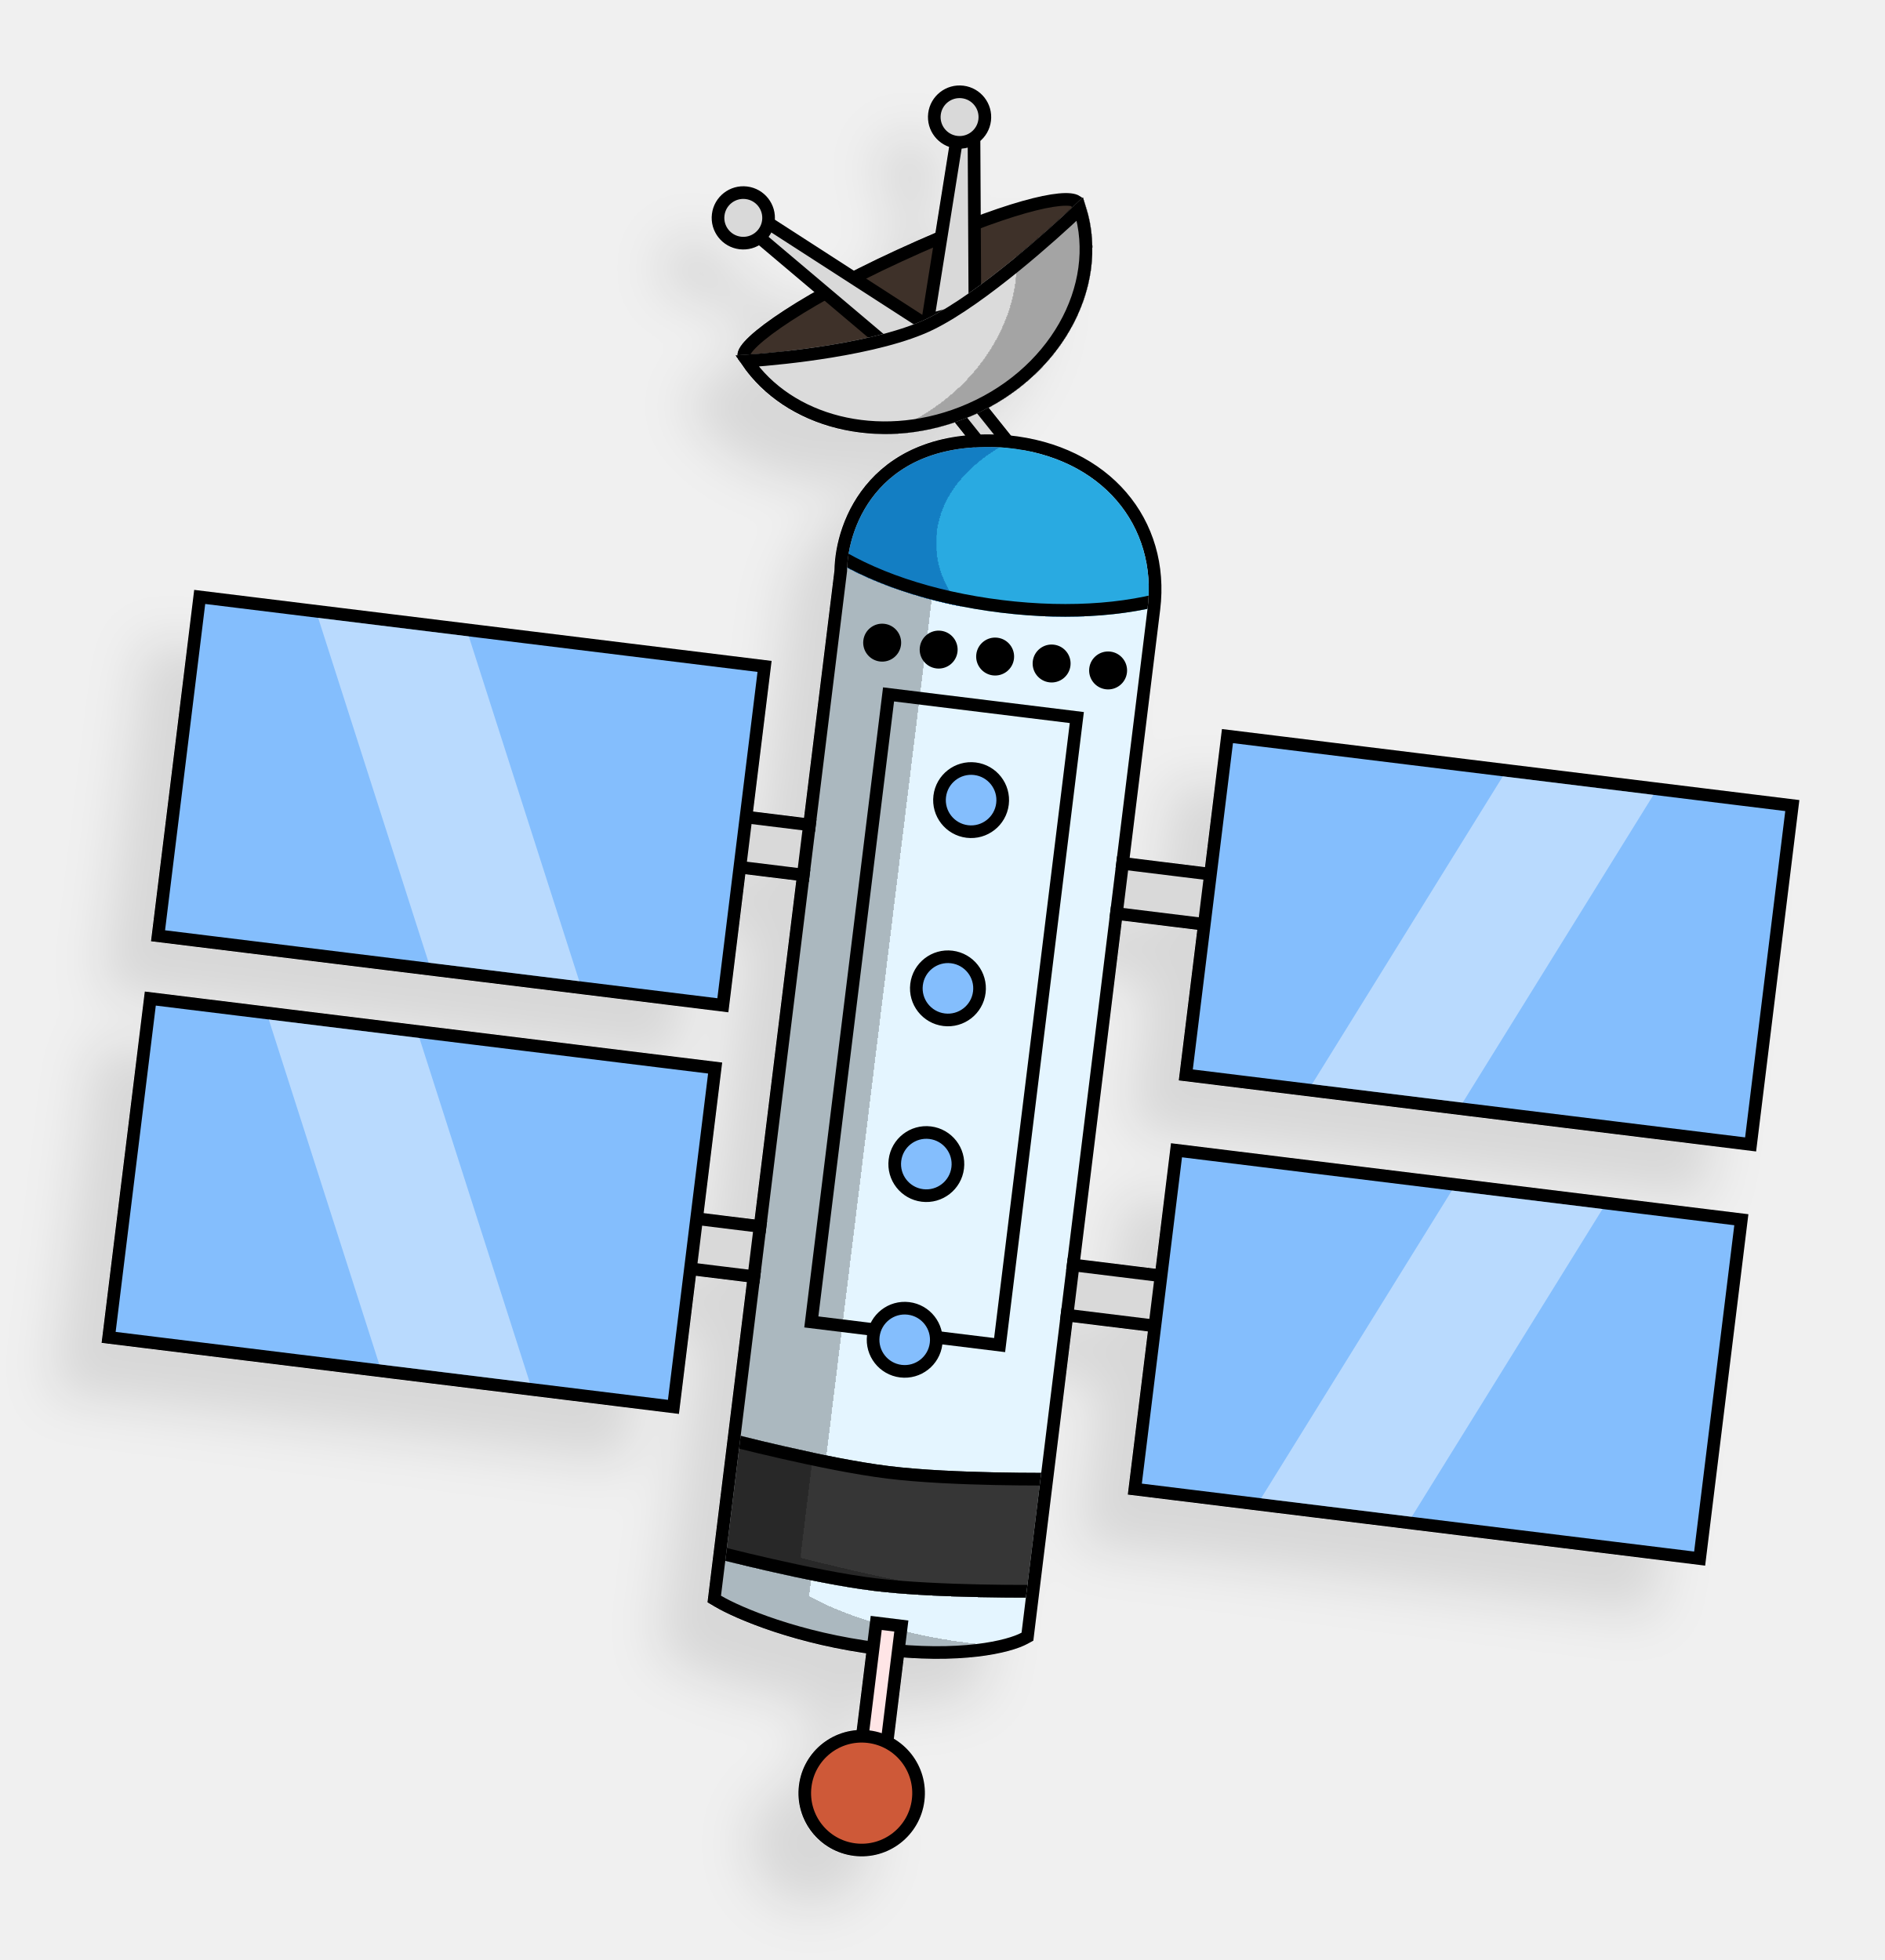
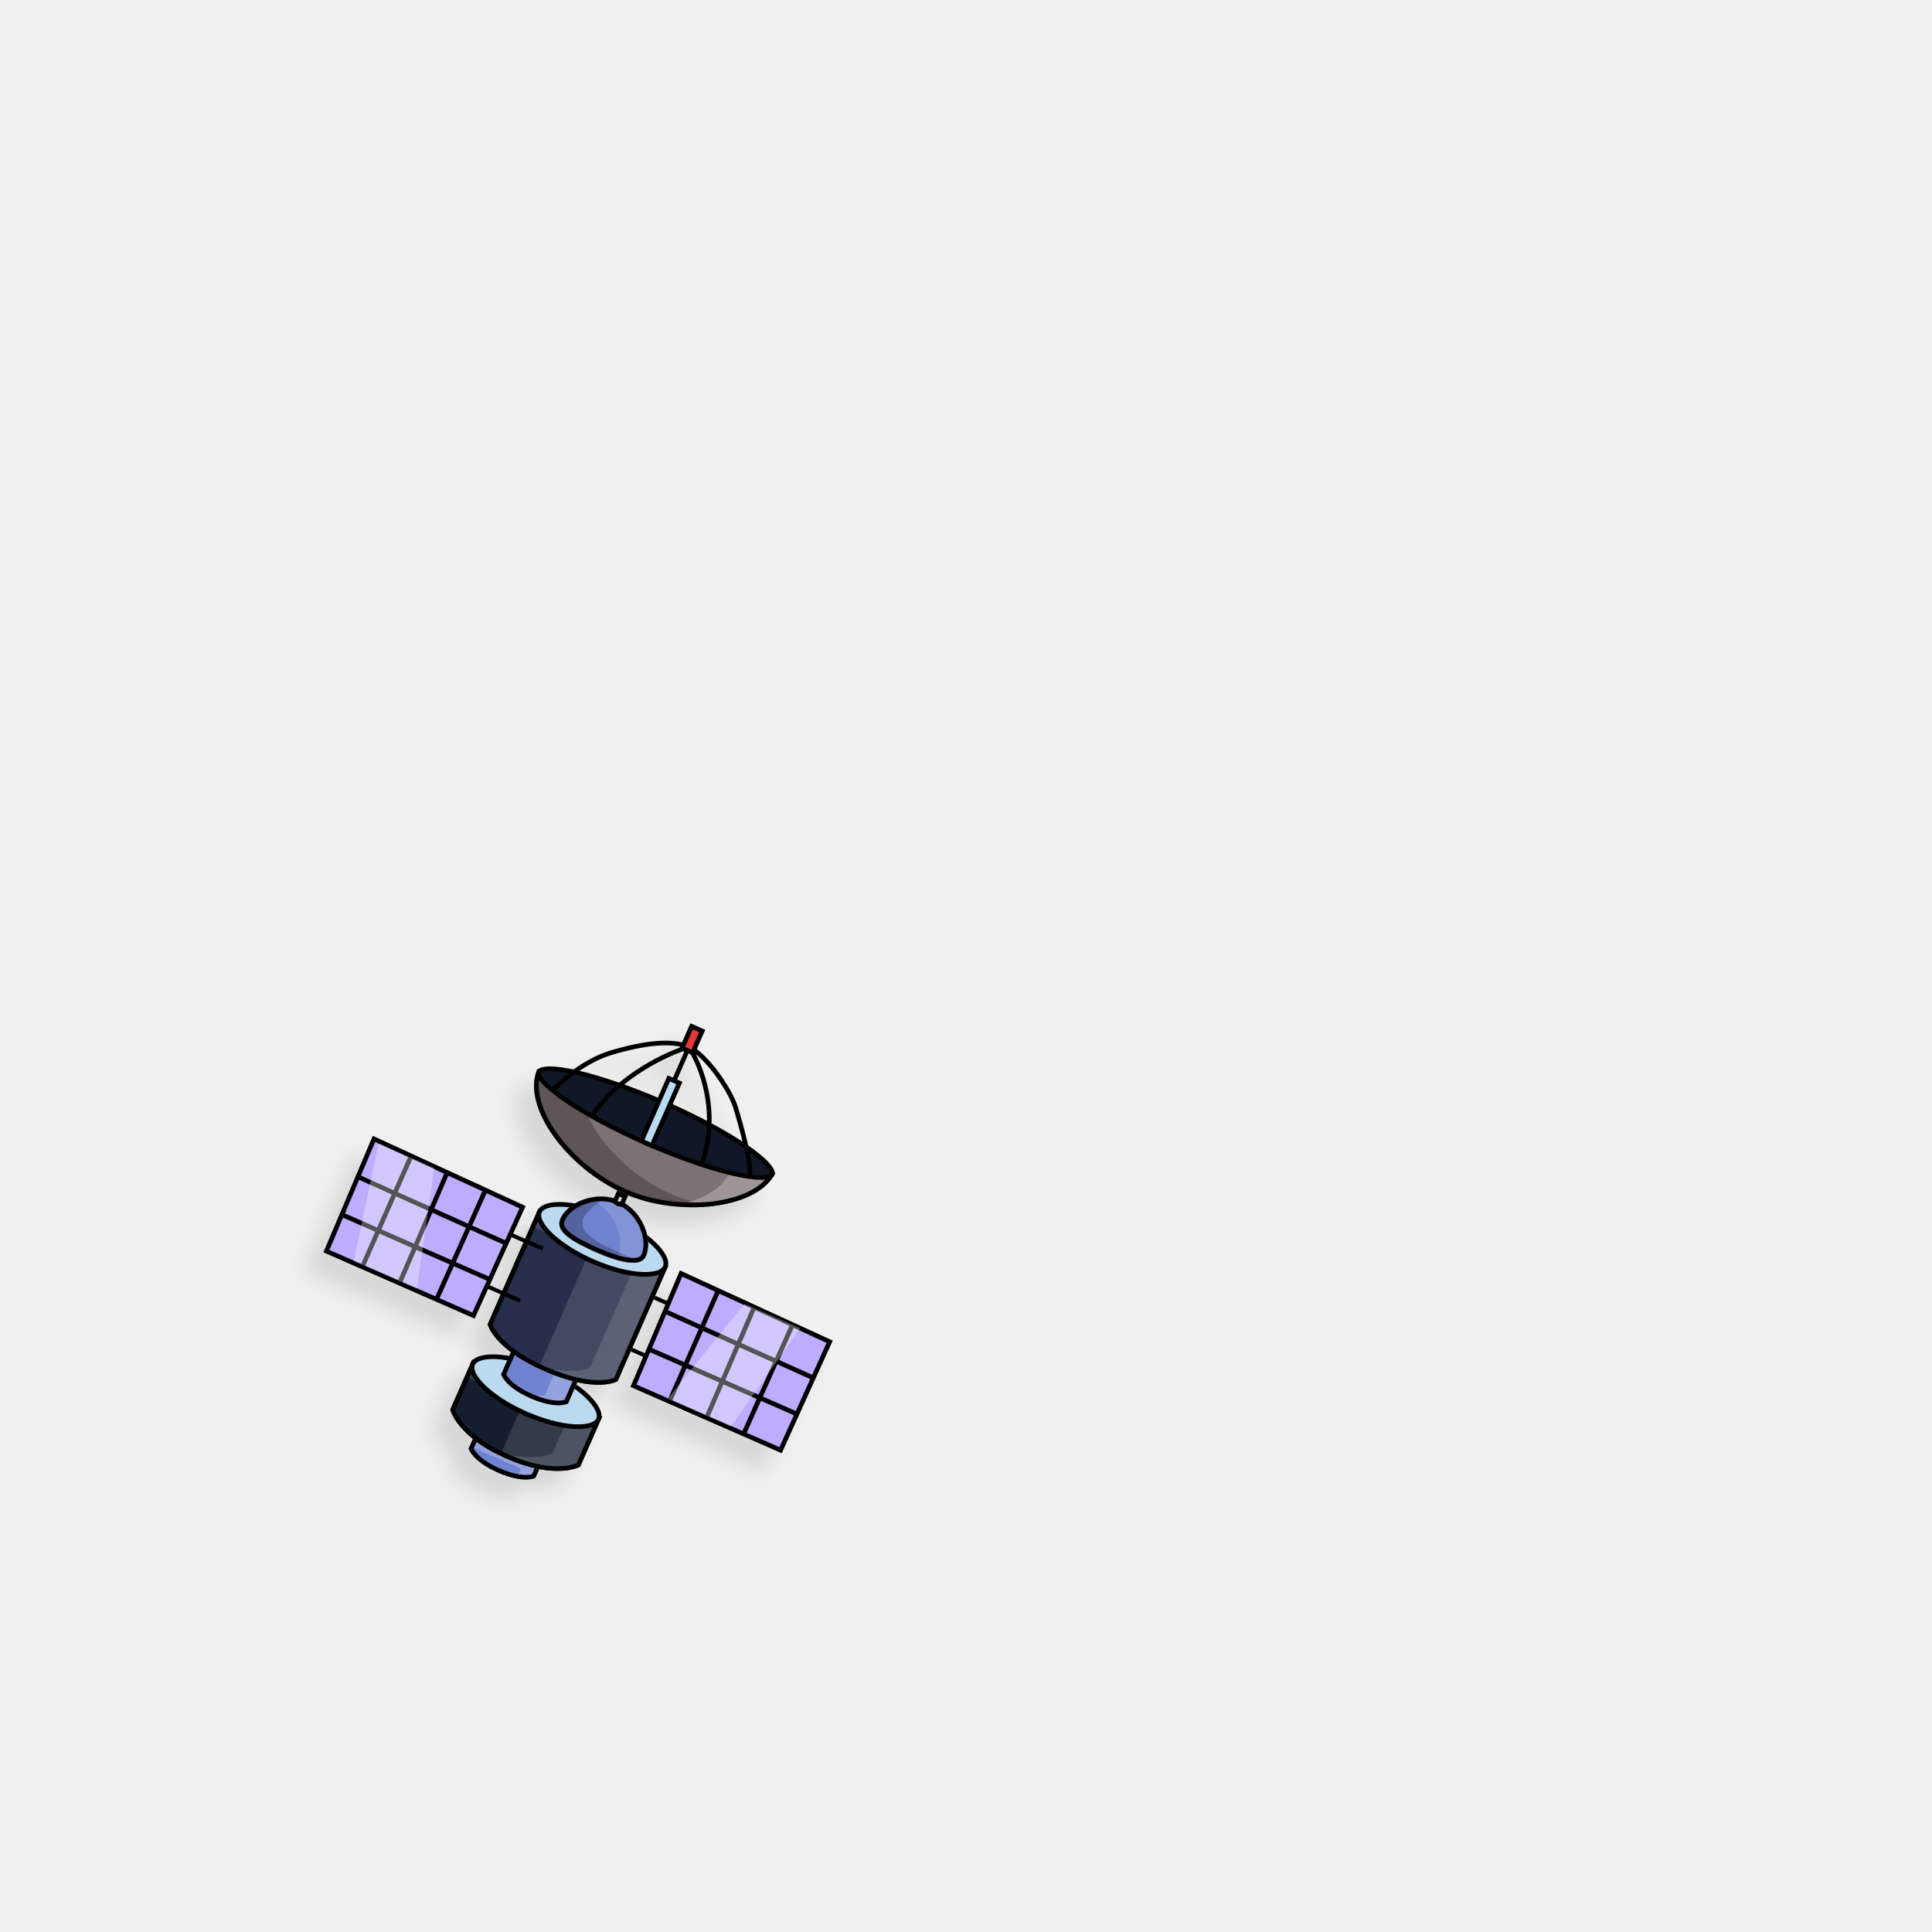
- <svg xmlns="http://www.w3.org/2000/svg" width="149" height="155" viewBox="0 0 149 155" fill="none">
-   <g filter="url(#filter0_d_3058_15914)">
-     <path d="M71.098 20.224C79.611 16.305 84.22 15.323 85.128 15.937C86.251 19.098 81.92 23.675 74.608 27.741C68.758 30.995 60.288 29.485 58.921 28.31C57.99 27.691 62.585 24.143 71.098 20.224Z" fill="#3E3129" stroke="black" />
-     <path d="M73.488 24.563L73.367 25.321L74.109 25.125L76.713 24.438L77.087 24.339L77.085 23.952L77.003 8.829L76.009 8.753L73.488 24.563Z" fill="#D9D9D9" stroke="black" />
-     <path d="M72.934 26.493L74.029 26.204L73.077 25.589L58.609 16.253L58.015 17.055L69.88 27.079L70.079 27.247L70.33 27.18L72.934 26.493Z" fill="#D9D9D9" stroke="black" />
-     <rect x="74.869" y="31.824" width="1.825" height="6.414" transform="rotate(-38.6133 74.8686 31.8238)" fill="#D9D9D9" stroke="black" />
-     <g filter="url(#filter1_i_3058_15914)">
-       <path d="M76.24 33.123C84.003 30.087 88.196 22.252 85.604 15.623C83.168 17.998 77.312 23.23 73.375 25.165C69.437 27.099 61.616 27.927 58.198 28.1C61.386 33.665 69.081 35.922 76.24 33.123Z" fill="#DBDBDB" />
+ <svg xmlns="http://www.w3.org/2000/svg" width="414" height="414" viewBox="0 0 414 414" fill="none">
+   <g filter="url(#filter0_d_3058_16317)">
+     <g filter="url(#filter1_i_3058_16317)">
+       <path d="M100.401 310.431C100.401 310.431 101.121 313.12 106.694 315.562C112.267 318.005 114.732 316.712 114.732 316.712L116.476 312.731L102.145 306.451L100.401 310.431Z" fill="#7083D1" />
    </g>
-     <path d="M85.389 16.523C87.299 22.675 83.35 29.805 76.058 32.657C69.391 35.264 62.336 33.346 59.068 28.549C60.797 28.432 63.21 28.189 65.672 27.787C68.555 27.315 71.556 26.615 73.595 25.613C75.618 24.619 78.103 22.797 80.369 20.946C82.324 19.349 84.139 17.711 85.389 16.523Z" stroke="black" />
-     <circle cx="58.773" cy="17.23" r="2" transform="rotate(7.01374 58.7732 17.2299)" fill="#D9D9D9" stroke="black" />
-     <circle cx="75.874" cy="9.258" r="2" transform="rotate(7.01374 75.8745 9.25824)" fill="#D9D9D9" stroke="black" />
-     <rect x="53.097" y="96.127" width="43" height="4" transform="rotate(7.01374 53.0967 96.1266)" fill="#D9D9D9" stroke="black" />
-     <rect x="55.019" y="64.122" width="43" height="4" transform="rotate(7.01374 55.0192 64.1218)" fill="#D9D9D9" stroke="black" />
-     <path d="M97.056 58.211L107.973 59.554L119.387 60.958L130.801 62.362L141.719 63.706L140.07 77.104L138.422 90.503L127.504 89.16L116.09 87.756L104.676 86.352L93.759 85.009L95.407 71.61L97.056 58.211Z" fill="#84BEFD" stroke="black" />
-     <path d="M93.026 90.964L103.944 92.307L115.358 93.711L126.772 95.115L137.689 96.458L136.041 109.857L134.392 123.256L123.475 121.913L112.061 120.509L100.647 119.105L89.729 117.762L91.378 104.363L93.026 90.964Z" fill="#84BEFD" stroke="black" />
-     <path d="M11.884 78.966L22.802 80.31L34.215 81.714L45.629 83.118L56.547 84.461L54.899 97.86L53.25 111.259L42.333 109.916L30.919 108.512L19.505 107.108L8.587 105.764L10.235 92.365L11.884 78.966Z" fill="#84BEFD" stroke="black" />
-     <path d="M15.791 47.206L26.709 48.549L38.123 49.953L49.537 51.357L60.455 52.701L58.806 66.1L57.158 79.499L46.24 78.155L34.826 76.751L23.412 75.347L12.494 74.004L14.143 60.605L15.791 47.206Z" fill="#84BEFD" stroke="black" />
-     <g filter="url(#filter2_i_3058_15914)">
-       <path d="M90.743 48.097C91.548 41.552 87.105 36.157 79.624 35.416C69.579 34.612 67.007 41.586 66.977 45.173L57.009 126.191C58.541 127.097 63.202 129.107 69.586 129.893C75.969 130.678 79.706 129.701 80.776 129.115L90.743 48.097Z" fill="#E4F5FF" />
+     <path d="M102.403 307.109L100.94 310.446C100.964 310.502 100.997 310.572 101.042 310.655C101.177 310.909 101.418 311.288 101.829 311.747C102.651 312.664 104.163 313.907 106.894 315.104C109.626 316.301 111.565 316.57 112.796 316.553C113.412 316.545 113.854 316.465 114.133 316.392C114.224 316.368 114.298 316.345 114.355 316.326L115.818 312.989L102.403 307.109Z" stroke="black" />
+     <rect x="0.286" y="-0.112" width="8.258" height="0.435" transform="matrix(0.915901 0.401405 0.401405 -0.915901 130.448 287.176)" fill="#D9D9D9" stroke="black" stroke-width="0.435" />
+     <rect x="0.286" y="-0.112" width="8.258" height="0.435" transform="matrix(0.915901 0.401405 0.401405 -0.915901 135.333 276.029)" fill="#D9D9D9" stroke="black" stroke-width="0.435" />
+     <path d="M139.062 289.112L135.739 296.942L143.438 300.316L151.411 303.81L159.338 307.284L167.266 310.759L170.773 303.012L174.279 295.265L177.786 287.519L169.826 283.862L161.625 280.095L153.904 276.549L145.944 272.892L142.503 281.002L139.062 289.112Z" fill="#BDACFF" />
+     <path d="M139.062 289.112L135.739 296.942L143.438 300.316M139.062 289.112L146.865 292.532M139.062 289.112L142.503 281.002M170.772 303.012L167.266 310.759L159.338 307.284M170.772 303.012L162.813 299.523M170.772 303.012L174.279 295.265M146.865 292.532L154.775 295.999M146.865 292.532L150.385 284.54M146.865 292.532L143.438 300.316M154.775 295.999L162.813 299.523M154.775 295.999L151.411 303.81M154.775 295.999L158.199 288.048M162.813 299.523L159.338 307.284M162.813 299.523L166.32 291.692M174.279 295.265L177.786 287.519L169.826 283.862M174.279 295.265L166.32 291.692M142.503 281.002L145.944 272.892L153.904 276.549M142.503 281.002L150.385 284.54M166.32 291.692L158.199 288.048M166.32 291.692L169.826 283.862M158.199 288.048L150.385 284.54M158.199 288.048L161.625 280.095M150.385 284.54L153.904 276.549M153.904 276.549L161.625 280.095M143.438 300.316L151.411 303.81M151.411 303.81L159.338 307.284M161.625 280.095L169.826 283.862" stroke="black" />
+     <path d="M73.257 260.273L69.935 268.103L77.633 271.477L85.607 274.971L93.534 278.445L101.461 281.92L104.968 274.173L108.475 266.426L111.982 258.68L104.021 255.023L95.82 251.256L88.1 247.71L80.139 244.053L76.698 252.163L73.257 260.273Z" fill="#BDACFF" />
+     <path d="M73.257 260.273L69.935 268.103L77.633 271.477M73.257 260.273L81.061 263.693M73.257 260.273L76.698 252.163M104.968 274.173L101.461 281.92L93.534 278.445M104.968 274.173L97.009 270.684M104.968 274.173L108.475 266.426M81.061 263.693L88.971 267.16M81.061 263.693L84.581 255.701M81.061 263.693L77.633 271.477M88.971 267.16L97.009 270.684M88.971 267.16L85.607 274.971M88.971 267.16L92.395 259.209M97.009 270.684L93.534 278.445M97.009 270.684L100.515 262.854M108.475 266.426L111.982 258.68L104.021 255.023M108.475 266.426L100.515 262.854M76.698 252.163L80.139 244.053L88.1 247.71M76.698 252.163L84.581 255.701M100.515 262.854L92.395 259.209M100.515 262.854L104.021 255.023M92.395 259.209L84.581 255.701M92.395 259.209L95.82 251.256M84.581 255.701L88.1 247.71M88.1 247.71L95.82 251.256M77.633 271.477L85.607 274.971M85.607 274.971L93.534 278.445M95.82 251.256L104.021 255.023" stroke="black" />
+     <path d="M89.323 276.155L75.788 270.223L81.13 245.041L93.073 250.275L89.323 276.155Z" fill="white" fill-opacity="0.33" />
+     <path d="M143.064 299.708L156.599 305.64L171.494 284.645L159.552 279.411L143.064 299.708Z" fill="white" fill-opacity="0.33" />
+     <g filter="url(#filter2_ii_3058_16317)">
+       <path d="M96.474 302.067C96.474 302.067 97.74 307.842 108.488 312.553C119.236 317.263 124.34 314.28 124.34 314.28L129.05 303.532L101.185 291.319L96.474 302.067Z" fill="#151E2F" />
    </g>
-     <path d="M79.673 34.919L79.673 34.919L79.664 34.918C74.51 34.505 71.196 36.09 69.175 38.311C67.184 40.501 66.5 43.251 66.477 45.14L56.513 126.13L56.473 126.454L56.755 126.621C58.351 127.566 63.078 129.596 69.525 130.389C72.753 130.786 75.323 130.739 77.232 130.515C79.127 130.292 80.401 129.89 81.016 129.553L81.241 129.43L81.272 129.176L91.239 48.158C91.658 44.753 90.712 41.626 88.67 39.254C86.63 36.884 83.524 35.3 79.673 34.919Z" stroke="black" />
-     <mask id="mask0_3058_15914" style="mask-type:alpha" maskUnits="userSpaceOnUse" x="57" y="35" width="34" height="96">
-       <path d="M90.743 48.097C91.548 41.552 87.105 36.157 79.624 35.416C69.579 34.612 67.007 41.586 66.977 45.173L57.009 126.191C58.541 127.097 63.202 129.107 69.586 129.893C75.969 130.678 79.706 129.701 80.776 129.115L90.743 48.097Z" fill="#E4F5FF" />
-     </mask>
-     <g mask="url(#mask0_3058_15914)">
-       <g filter="url(#filter3_i_3058_15914)">
-         <path d="M100.796 40.094C99.982 46.707 90.351 49.829 79.113 48.446C67.876 47.064 59.289 41.7 60.102 35.088C60.916 28.476 70.685 24.236 81.922 25.618C93.159 27.001 101.609 33.482 100.796 40.094Z" fill="#29AAE1" />
-       </g>
-       <path d="M100.299 40.033C99.925 43.075 97.518 45.397 93.691 46.799C89.872 48.199 84.739 48.635 79.174 47.95C73.61 47.266 68.736 45.598 65.37 43.315C61.997 41.026 60.224 38.191 60.599 35.149C60.975 32.09 63.437 29.491 67.302 27.814C71.156 26.142 76.315 25.432 81.861 26.115C87.407 26.797 92.24 28.735 95.573 31.292C98.917 33.856 100.676 36.975 100.299 40.033Z" stroke="black" />
-       <g filter="url(#filter4_i_3058_15914)">
-         <path d="M57.533 113.297C57.533 113.297 65.25 115.319 70.306 115.941C75.362 116.563 83.339 116.472 83.339 116.472L82.126 126.333C82.126 126.333 74.149 126.424 69.093 125.802C64.037 125.18 56.32 123.158 56.32 123.158L57.533 113.297Z" fill="#363636" />
-       </g>
-       <path d="M82.773 116.975L81.683 125.836C81.462 125.837 81.163 125.838 80.801 125.837C79.977 125.836 78.825 125.828 77.516 125.801C74.892 125.746 71.655 125.613 69.154 125.306C66.652 124.998 63.48 124.342 60.922 123.759C59.645 123.468 58.526 123.197 57.725 122.998C57.374 122.911 57.084 122.838 56.87 122.783L57.96 113.923C58.159 113.973 58.408 114.036 58.698 114.108C59.502 114.308 60.628 114.581 61.913 114.873C64.477 115.457 67.691 116.123 70.245 116.437C72.799 116.751 76.079 116.884 78.708 116.939C80.025 116.967 81.183 116.975 82.013 116.976C82.311 116.977 82.567 116.976 82.773 116.975Z" stroke="black" />
+     <path d="M96.962 301.958C96.962 301.958 96.962 301.958 96.962 301.958L96.962 301.958ZM97.004 302.105C97.01 302.124 97.016 302.144 97.024 302.167C97.074 302.316 97.158 302.543 97.293 302.832C97.563 303.411 98.035 304.244 98.838 305.227C100.442 307.191 103.378 309.767 108.688 312.095C113.999 314.422 117.883 314.835 120.414 314.684C121.681 314.608 122.614 314.39 123.222 314.196C123.527 314.099 123.75 314.008 123.894 313.943C123.916 313.933 123.935 313.924 123.953 313.916L128.392 303.789L101.442 291.978L97.004 302.105ZM124.089 313.847C124.089 313.847 124.089 313.847 124.089 313.847L124.089 313.847Z" stroke="black" />
+     <path d="M128.243 304.127C128.477 303.592 128.435 302.899 128.036 302.045C127.637 301.192 126.907 300.236 125.876 299.239C123.818 297.249 120.643 295.173 116.836 293.504C113.028 291.835 109.35 290.908 106.491 290.743C105.06 290.661 103.862 290.772 102.965 291.057C102.066 291.342 101.528 291.781 101.293 292.316C101.059 292.85 101.101 293.543 101.5 294.398C101.899 295.251 102.63 296.207 103.66 297.203C105.718 299.194 108.893 301.27 112.701 302.938C116.508 304.607 120.187 305.535 123.045 305.699C124.476 305.781 125.674 305.671 126.572 305.385C127.471 305.1 128.009 304.662 128.243 304.127Z" fill="#BBDAEF" stroke="black" />
+     <g filter="url(#filter3_i_3058_16317)">
+       <path d="M107.379 294.508C107.379 294.508 108.099 297.196 113.672 299.638C119.245 302.081 121.71 300.788 121.71 300.788L125.199 292.827L110.868 286.546L107.379 294.508Z" fill="#7083D1" />
    </g>
-     <circle cx="69.754" cy="50.822" r="1.5" transform="rotate(7.01374 69.7535 50.8223)" fill="black" />
-     <circle cx="74.22" cy="51.371" r="1.5" transform="rotate(7.01374 74.2198 51.3712)" fill="black" />
-     <circle cx="78.686" cy="51.921" r="1.5" transform="rotate(7.01374 78.6861 51.921)" fill="black" />
-     <circle cx="83.152" cy="52.471" r="1.5" transform="rotate(7.01374 83.1524 52.4708)" fill="black" />
-     <circle cx="87.619" cy="53.02" r="1.5" transform="rotate(7.01374 87.6188 53.0196)" fill="black" />
-     <path d="M70.258 54.914L85.145 56.745L84.197 64.453L83.317 71.609L82.372 79.289L81.663 85.049L80.632 93.427L79.988 98.664L79.04 106.371L64.152 104.54L65.1 96.832L65.745 91.596L66.775 83.218L67.484 77.458L68.429 69.778L69.309 62.621L70.258 54.914Z" stroke="black" />
-     <circle cx="71.535" cy="105.952" r="2.5" transform="rotate(7.01374 71.5351 105.952)" fill="#84BEFD" stroke="black" />
-     <circle cx="73.245" cy="92.057" r="2.5" transform="rotate(7.01374 73.2445 92.0568)" fill="#84BEFD" stroke="black" />
-     <circle cx="74.954" cy="78.161" r="2.5" transform="rotate(7.01374 74.954 78.1613)" fill="#84BEFD" stroke="black" />
-     <circle cx="76.786" cy="63.274" r="2.5" transform="rotate(7.01374 76.7857 63.2736)" fill="#84BEFD" stroke="black" />
-     <rect x="69.284" y="128.344" width="2" height="10" transform="rotate(7.01374 69.2838 128.344)" fill="#FFE5E6" stroke="black" />
-     <circle cx="68.132" cy="141.805" r="4.5" transform="rotate(7.01374 68.1317 141.805)" fill="#CE5938" stroke="black" />
-     <path d="M118.83 61.394L130.74 62.859L115.655 87.199L103.745 85.734L118.83 61.394Z" fill="white" fill-opacity="0.43" />
-     <path d="M114.8 94.147L126.711 95.612L111.626 119.952L99.715 118.487L114.8 94.147Z" fill="white" fill-opacity="0.43" />
-     <path d="M37.069 50.327L25.159 48.861L33.895 76.132L45.805 77.597L37.069 50.327Z" fill="white" fill-opacity="0.43" />
-     <path d="M33.162 82.087L21.252 80.622L29.987 107.893L41.897 109.358L33.162 82.087Z" fill="white" fill-opacity="0.43" />
+     <path d="M111.126 287.205L107.919 294.523C107.943 294.578 107.976 294.648 108.02 294.731C108.156 294.985 108.397 295.365 108.808 295.823C109.63 296.74 111.141 297.983 113.873 299.18C116.604 300.378 118.543 300.646 119.774 300.629C120.39 300.621 120.832 300.541 121.112 300.468C121.202 300.445 121.276 300.422 121.334 300.402L124.541 293.084L111.126 287.205Z" stroke="black" />
+     <g filter="url(#filter4_ii_3058_16317)">
+       <path d="M104.499 283.756C104.499 283.756 105.541 288.958 116.687 293.843C127.834 298.728 132.365 295.968 132.365 295.968L143.182 271.287L115.316 259.075L104.499 283.756Z" fill="#272E4B" />
+     </g>
+     <path d="M115.573 259.733L105.028 283.794C105.032 283.806 105.036 283.818 105.04 283.831C105.084 283.963 105.16 284.165 105.287 284.428C105.539 284.952 105.993 285.717 106.792 286.64C108.388 288.485 111.369 290.966 116.888 293.385C122.407 295.803 126.252 296.314 128.69 296.237C129.91 296.199 130.781 296.014 131.337 295.845C131.615 295.76 131.816 295.679 131.942 295.621C131.955 295.616 131.967 295.61 131.978 295.605L142.523 271.544L115.573 259.733Z" stroke="black" />
+     <path d="M142.549 271.484C142.784 270.949 142.741 270.257 142.342 269.402C141.943 268.549 141.213 267.593 140.182 266.596C138.124 264.606 134.949 262.53 131.142 260.862C127.334 259.193 123.656 258.265 120.797 258.101C119.366 258.018 118.168 258.129 117.271 258.414C116.372 258.7 115.834 259.138 115.6 259.673C115.365 260.208 115.407 260.901 115.807 261.755C116.205 262.608 116.936 263.564 117.966 264.561C120.024 266.551 123.2 268.627 127.007 270.296C130.815 271.964 134.493 272.892 137.351 273.057C138.783 273.139 139.981 273.028 140.878 272.743C141.777 272.457 142.315 272.019 142.549 271.484Z" fill="#BBDAEF" stroke="black" />
+     <g filter="url(#filter5_ii_3058_16317)">
+       <path d="M138.405 269.194C139.946 265.676 137.795 259.435 132.738 257.219C127.681 255.003 121.634 257.651 120.093 261.168C118.872 263.954 122.796 266.149 127.853 268.365C132.91 270.581 137.358 271.582 138.405 269.194Z" fill="#7083D1" />
+     </g>
+     <path d="M137.947 268.993C138.645 267.399 138.528 265.109 137.586 262.916C136.65 260.735 134.93 258.726 132.537 257.677C130.144 256.629 127.502 256.725 125.264 257.515C123.013 258.309 121.25 259.775 120.551 261.369C120.302 261.936 120.317 262.451 120.538 262.957C120.767 263.484 121.232 264.028 121.932 264.591C123.335 265.718 125.522 266.798 128.054 267.907C130.569 269.009 132.892 269.79 134.693 270.01C135.595 270.12 136.325 270.084 136.872 269.907C137.401 269.737 137.751 269.439 137.947 268.993Z" stroke="black" />
+     <path d="M133.245 258.065L133.972 256.407L132.499 255.762L131.772 257.42C131.799 257.452 131.829 257.486 131.862 257.52C132.03 257.703 132.229 257.874 132.415 257.955C132.602 258.037 132.862 258.067 133.11 258.068C133.158 258.068 133.203 258.067 133.245 258.065ZM133.511 258.044C133.511 258.044 133.511 258.044 133.511 258.044L133.511 258.044Z" fill="#D9D9D9" stroke="black" />
+     <rect x="0.286" y="-0.112" width="7.389" height="0.435" transform="matrix(0.915901 0.401405 0.401405 -0.915901 104.175 275.661)" fill="#D9D9D9" stroke="black" stroke-width="0.435" />
+     <rect x="0.286" y="-0.112" width="7.389" height="0.435" transform="matrix(0.915901 0.401405 0.401405 -0.915901 109.06 264.515)" fill="#D9D9D9" stroke="black" stroke-width="0.435" />
+     <g filter="url(#filter6_ii_3058_16317)">
+       <path d="M166.115 251.441C166.115 251.441 156.453 242.461 142.383 236.294C128.312 230.128 115.161 229.11 115.161 229.11C111.672 237.071 121.494 250.392 133.834 255.8C145.378 260.86 162.228 259.228 166.115 251.441Z" fill="#7C7175" />
+     </g>
+     <path d="M115.702 229.663C115.621 229.654 115.548 229.647 115.484 229.641C114.07 233.34 115.539 238.307 118.969 243.122C122.48 248.053 127.95 252.676 134.035 255.342C139.717 257.833 146.724 258.681 152.786 257.942C158.697 257.221 163.536 255.017 165.491 251.55C165.446 251.511 165.397 251.466 165.342 251.418C165.053 251.163 164.625 250.791 164.066 250.326C162.948 249.394 161.309 248.086 159.233 246.586C155.078 243.584 149.176 239.818 142.182 236.752C135.188 233.687 128.419 231.9 123.396 230.88C120.885 230.369 118.813 230.051 117.37 229.861C116.649 229.766 116.085 229.702 115.702 229.663Z" stroke="black" />
+     <path d="M165.483 251.639C165.549 251.487 165.56 251.243 165.388 250.852C165.215 250.462 164.886 249.989 164.384 249.44C163.384 248.345 161.78 247.038 159.677 245.604C155.478 242.742 149.372 239.43 142.356 236.355C135.34 233.28 128.767 231.035 123.816 229.888C121.336 229.313 119.289 229.02 117.806 229.026C117.062 229.029 116.491 229.108 116.087 229.246C115.683 229.384 115.511 229.557 115.444 229.709C115.378 229.861 115.367 230.105 115.539 230.496C115.712 230.886 116.041 231.359 116.543 231.908C117.543 233.003 119.147 234.309 121.25 235.743C125.449 238.606 131.555 241.918 138.571 244.993C145.587 248.068 152.16 250.313 157.111 251.46C159.591 252.034 161.638 252.328 163.122 252.321C163.865 252.318 164.436 252.24 164.84 252.102C165.244 251.964 165.416 251.791 165.483 251.639Z" fill="#101828" stroke="black" />
+     <path d="M118.319 233.816C120.161 231.776 125.266 227.275 130.941 225.586C138.036 223.475 144.034 222.782 147.617 224.352M147.617 224.352C151.199 225.923 156.446 233.442 157.613 237.275C158.78 241.108 161.387 250.318 160.515 252.309M147.617 224.352C150.211 228.178 154.372 238.607 150.263 249.714M147.617 224.352C143.078 225.685 132.591 230.485 126.951 239.023M147.617 224.352L138.37 245.451" stroke="black" />
+     <rect x="0.659" y="-0.257" width="2.477" height="5.085" transform="matrix(0.915901 0.401405 0.401405 -0.915901 145.66 224.091)" fill="#E43838" stroke="black" />
+     <rect x="0.659" y="-0.257" width="2.477" height="14.647" transform="matrix(0.915901 0.401405 0.401405 -0.915901 136.936 243.996)" fill="#BBDAEF" stroke="black" />
  </g>
  <defs>
-     <filter id="filter0_d_3058_15914" x="0.03" y="6.758" width="142.247" height="148.047" filterUnits="userSpaceOnUse" color-interpolation-filters="sRGB">
+     <filter id="filter0_d_3058_16317" x="61.282" y="219.275" width="117.165" height="105.778" filterUnits="userSpaceOnUse" color-interpolation-filters="sRGB">
      <feFlood flood-opacity="0" result="BackgroundImageFix" />
      <feColorMatrix in="SourceAlpha" type="matrix" values="0 0 0 0 0 0 0 0 0 0 0 0 0 0 0 0 0 0 127 0" result="hardAlpha" />
      <feOffset dx="-4" dy="4" />
      <feGaussianBlur stdDeviation="2" />
      <feComposite in2="hardAlpha" operator="out" />
      <feColorMatrix type="matrix" values="0 0 0 0 0 0 0 0 0 0 0 0 0 0 0 0 0 0 0.1 0" />
-       <feBlend mode="normal" in2="BackgroundImageFix" result="effect1_dropShadow_3058_15914" />
-       <feBlend mode="normal" in="SourceGraphic" in2="effect1_dropShadow_3058_15914" result="shape" />
+       <feBlend mode="normal" in2="BackgroundImageFix" result="effect1_dropShadow_3058_16317" />
+       <feBlend mode="normal" in="SourceGraphic" in2="effect1_dropShadow_3058_16317" result="shape" />
    </filter>
-     <filter id="filter1_i_3058_15914" x="58.198" y="15.623" width="28.173" height="18.702" filterUnits="userSpaceOnUse" color-interpolation-filters="sRGB">
+     <filter id="filter1_i_3058_16317" x="100.401" y="306.45" width="16.075" height="10.604" filterUnits="userSpaceOnUse" color-interpolation-filters="sRGB">
      <feFlood flood-opacity="0" result="BackgroundImageFix" />
      <feBlend mode="normal" in="SourceGraphic" in2="BackgroundImageFix" result="shape" />
      <feColorMatrix in="SourceAlpha" type="matrix" values="0 0 0 0 0 0 0 0 0 0 0 0 0 0 0 0 0 0 127 0" result="hardAlpha" />
-       <feOffset dx="-6" dy="1" />
+       <feOffset dx="-5" dy="2" />
      <feComposite in2="hardAlpha" operator="arithmetic" k2="-1" k3="1" />
-       <feColorMatrix type="matrix" values="0 0 0 0 0 0 0 0 0 0 0 0 0 0 0 0 0 0 0.25 0" />
-       <feBlend mode="normal" in2="shape" result="effect1_innerShadow_3058_15914" />
+       <feColorMatrix type="matrix" values="0 0 0 0 1 0 0 0 0 1 0 0 0 0 1 0 0 0 0.25 0" />
+       <feBlend mode="normal" in2="shape" result="effect1_innerShadow_3058_16317" />
    </filter>
-     <filter id="filter2_i_3058_15914" x="55.937" y="34.352" width="35.9" height="96.833" filterUnits="userSpaceOnUse" color-interpolation-filters="sRGB">
+     <filter id="filter2_ii_3058_16317" x="96.474" y="291.319" width="32.576" height="23.892" filterUnits="userSpaceOnUse" color-interpolation-filters="sRGB">
      <feFlood flood-opacity="0" result="BackgroundImageFix" />
      <feBlend mode="normal" in="SourceGraphic" in2="BackgroundImageFix" result="shape" />
      <feColorMatrix in="SourceAlpha" type="matrix" values="0 0 0 0 0 0 0 0 0 0 0 0 0 0 0 0 0 0 127 0" result="hardAlpha" />
-       <feOffset dx="7" />
+       <feOffset dx="-17" dy="-3" />
      <feComposite in2="hardAlpha" operator="arithmetic" k2="-1" k3="1" />
-       <feColorMatrix type="matrix" values="0 0 0 0 0 0 0 0 0 0 0 0 0 0 0 0 0 0 0.25 0" />
-       <feBlend mode="normal" in2="shape" result="effect1_innerShadow_3058_15914" />
+       <feColorMatrix type="matrix" values="0 0 0 0 1 0 0 0 0 1 0 0 0 0 1 0 0 0 0.13 0" />
+       <feBlend mode="normal" in2="shape" result="effect1_innerShadow_3058_16317" />
+       <feColorMatrix in="SourceAlpha" type="matrix" values="0 0 0 0 0 0 0 0 0 0 0 0 0 0 0 0 0 0 127 0" result="hardAlpha" />
+       <feOffset dx="-6" dy="-3" />
+       <feComposite in2="hardAlpha" operator="arithmetic" k2="-1" k3="1" />
+       <feColorMatrix type="matrix" values="0 0 0 0 1 0 0 0 0 1 0 0 0 0 1 0 0 0 0.13 0" />
+       <feBlend mode="normal" in2="effect1_innerShadow_3058_16317" result="effect2_innerShadow_3058_16317" />
    </filter>
-     <filter id="filter3_i_3058_15914" x="60.049" y="25.357" width="40.801" height="23.411" filterUnits="userSpaceOnUse" color-interpolation-filters="sRGB">
+     <filter id="filter3_i_3058_16317" x="107.379" y="286.546" width="17.82" height="14.584" filterUnits="userSpaceOnUse" color-interpolation-filters="sRGB">
      <feFlood flood-opacity="0" result="BackgroundImageFix" />
      <feBlend mode="normal" in="SourceGraphic" in2="BackgroundImageFix" result="shape" />
      <feColorMatrix in="SourceAlpha" type="matrix" values="0 0 0 0 0 0 0 0 0 0 0 0 0 0 0 0 0 0 127 0" result="hardAlpha" />
-       <feOffset dx="14" dy="7" />
+       <feOffset dx="-5" dy="-2" />
      <feComposite in2="hardAlpha" operator="arithmetic" k2="-1" k3="1" />
-       <feColorMatrix type="matrix" values="0 0 0 0 0.01 0 0 0 0 0.352 0 0 0 0 0.668 0 0 0 0.55 0" />
-       <feBlend mode="normal" in2="shape" result="effect1_innerShadow_3058_15914" />
+       <feColorMatrix type="matrix" values="0 0 0 0 1 0 0 0 0 1 0 0 0 0 1 0 0 0 0.25 0" />
+       <feBlend mode="normal" in2="shape" result="effect1_innerShadow_3058_16317" />
    </filter>
-     <filter id="filter4_i_3058_15914" x="56.32" y="113.297" width="27.019" height="13.041" filterUnits="userSpaceOnUse" color-interpolation-filters="sRGB">
+     <filter id="filter4_ii_3058_16317" x="104.499" y="259.074" width="38.682" height="37.67" filterUnits="userSpaceOnUse" color-interpolation-filters="sRGB">
      <feFlood flood-opacity="0" result="BackgroundImageFix" />
      <feBlend mode="normal" in="SourceGraphic" in2="BackgroundImageFix" result="shape" />
      <feColorMatrix in="SourceAlpha" type="matrix" values="0 0 0 0 0 0 0 0 0 0 0 0 0 0 0 0 0 0 127 0" result="hardAlpha" />
-       <feOffset dx="7" />
+       <feOffset dx="-17" dy="-3" />
+       <feComposite in2="hardAlpha" operator="arithmetic" k2="-1" k3="1" />
+       <feColorMatrix type="matrix" values="0 0 0 0 1 0 0 0 0 1 0 0 0 0 1 0 0 0 0.13 0" />
+       <feBlend mode="normal" in2="shape" result="effect1_innerShadow_3058_16317" />
+       <feColorMatrix in="SourceAlpha" type="matrix" values="0 0 0 0 0 0 0 0 0 0 0 0 0 0 0 0 0 0 127 0" result="hardAlpha" />
+       <feOffset dx="-6" dy="-3" />
+       <feComposite in2="hardAlpha" operator="arithmetic" k2="-1" k3="1" />
+       <feColorMatrix type="matrix" values="0 0 0 0 1 0 0 0 0 1 0 0 0 0 1 0 0 0 0.13 0" />
+       <feBlend mode="normal" in2="effect1_innerShadow_3058_16317" result="effect2_innerShadow_3058_16317" />
+     </filter>
+     <filter id="filter5_ii_3058_16317" x="119.868" y="256.406" width="19.026" height="14.166" filterUnits="userSpaceOnUse" color-interpolation-filters="sRGB">
+       <feFlood flood-opacity="0" result="BackgroundImageFix" />
+       <feBlend mode="normal" in="SourceGraphic" in2="BackgroundImageFix" result="shape" />
+       <feColorMatrix in="SourceAlpha" type="matrix" values="0 0 0 0 0 0 0 0 0 0 0 0 0 0 0 0 0 0 127 0" result="hardAlpha" />
+       <feOffset dx="5" />
      <feComposite in2="hardAlpha" operator="arithmetic" k2="-1" k3="1" />
      <feColorMatrix type="matrix" values="0 0 0 0 0 0 0 0 0 0 0 0 0 0 0 0 0 0 0.25 0" />
-       <feBlend mode="normal" in2="shape" result="effect1_innerShadow_3058_15914" />
+       <feBlend mode="normal" in2="shape" result="effect1_innerShadow_3058_16317" />
+       <feColorMatrix in="SourceAlpha" type="matrix" values="0 0 0 0 0 0 0 0 0 0 0 0 0 0 0 0 0 0 127 0" result="hardAlpha" />
+       <feOffset dx="-6" />
+       <feComposite in2="hardAlpha" operator="arithmetic" k2="-1" k3="1" />
+       <feColorMatrix type="matrix" values="0 0 0 0 1 0 0 0 0 1 0 0 0 0 1 0 0 0 0.13 0" />
+       <feBlend mode="normal" in2="effect1_innerShadow_3058_16317" result="effect2_innerShadow_3058_16317" />
+     </filter>
+     <filter id="filter6_ii_3058_16317" x="114.448" y="229.109" width="51.667" height="29.59" filterUnits="userSpaceOnUse" color-interpolation-filters="sRGB">
+       <feFlood flood-opacity="0" result="BackgroundImageFix" />
+       <feBlend mode="normal" in="SourceGraphic" in2="BackgroundImageFix" result="shape" />
+       <feColorMatrix in="SourceAlpha" type="matrix" values="0 0 0 0 0 0 0 0 0 0 0 0 0 0 0 0 0 0 127 0" result="hardAlpha" />
+       <feOffset dx="10" />
+       <feComposite in2="hardAlpha" operator="arithmetic" k2="-1" k3="1" />
+       <feColorMatrix type="matrix" values="0 0 0 0 0 0 0 0 0 0 0 0 0 0 0 0 0 0 0.25 0" />
+       <feBlend mode="normal" in2="shape" result="effect1_innerShadow_3058_16317" />
+       <feColorMatrix in="SourceAlpha" type="matrix" values="0 0 0 0 0 0 0 0 0 0 0 0 0 0 0 0 0 0 127 0" result="hardAlpha" />
+       <feOffset dx="-10" />
+       <feComposite in2="hardAlpha" operator="arithmetic" k2="-1" k3="1" />
+       <feColorMatrix type="matrix" values="0 0 0 0 1 0 0 0 0 1 0 0 0 0 1 0 0 0 0.25 0" />
+       <feBlend mode="normal" in2="effect1_innerShadow_3058_16317" result="effect2_innerShadow_3058_16317" />
    </filter>
  </defs>
</svg>
